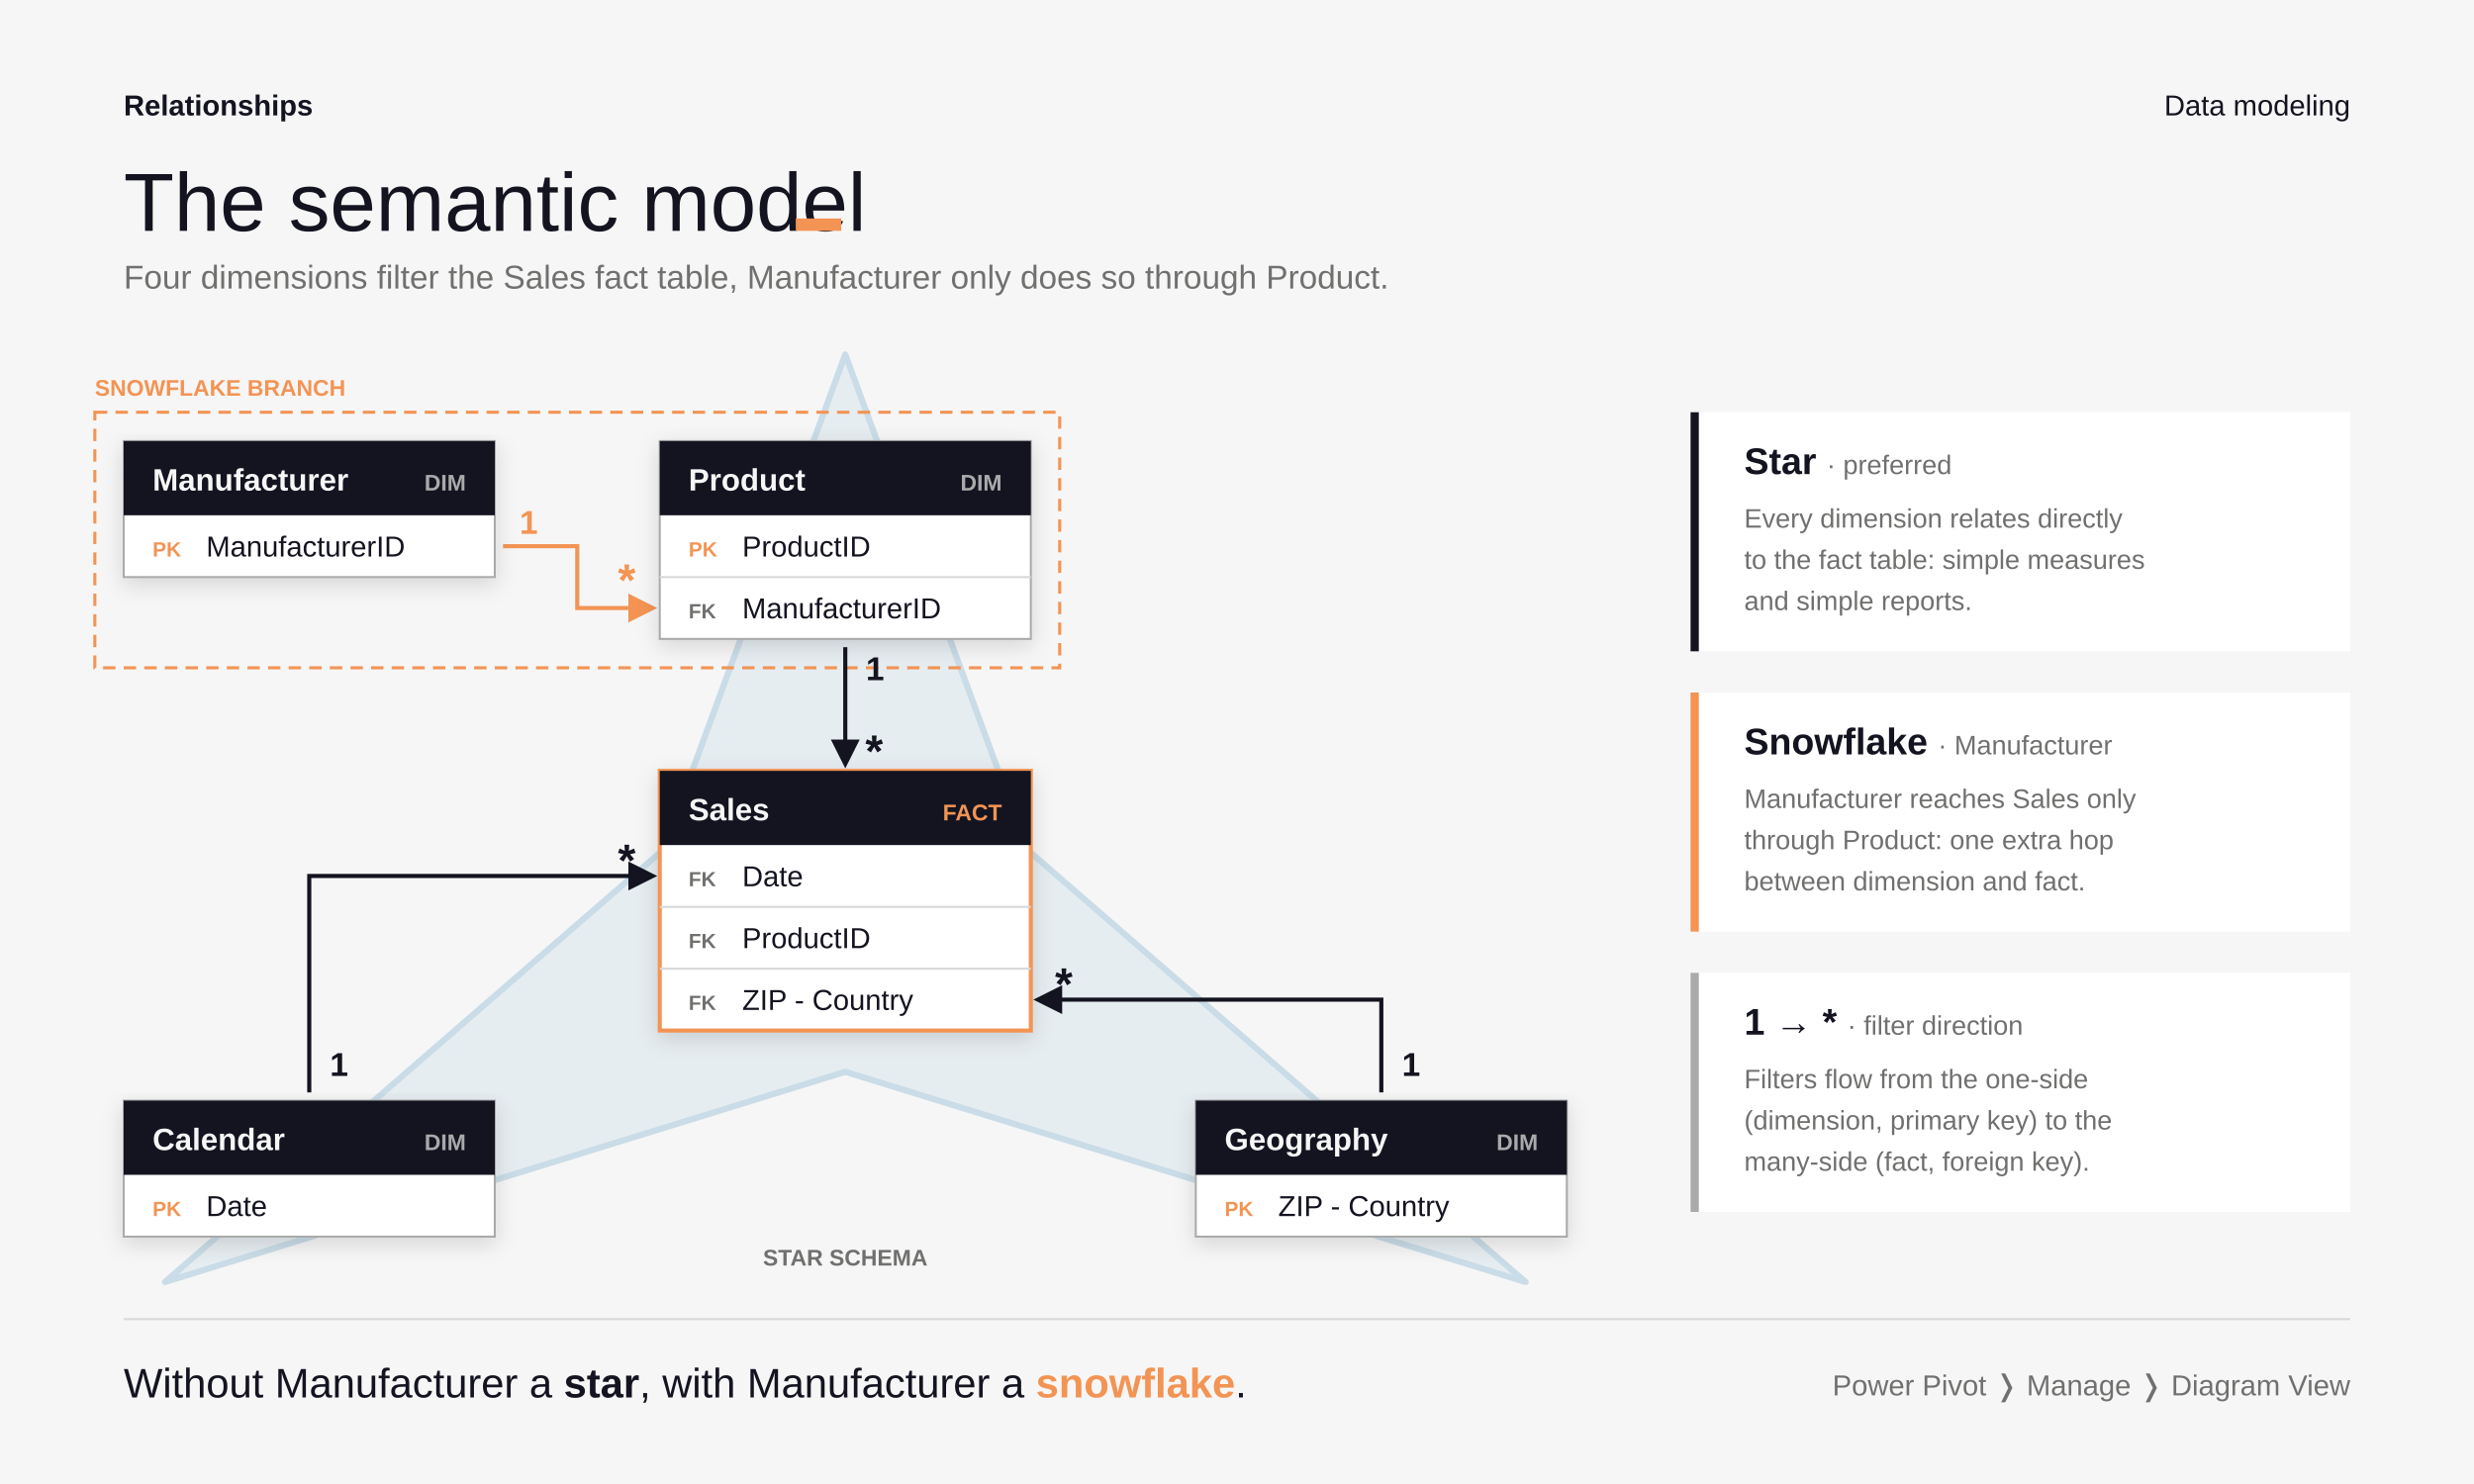
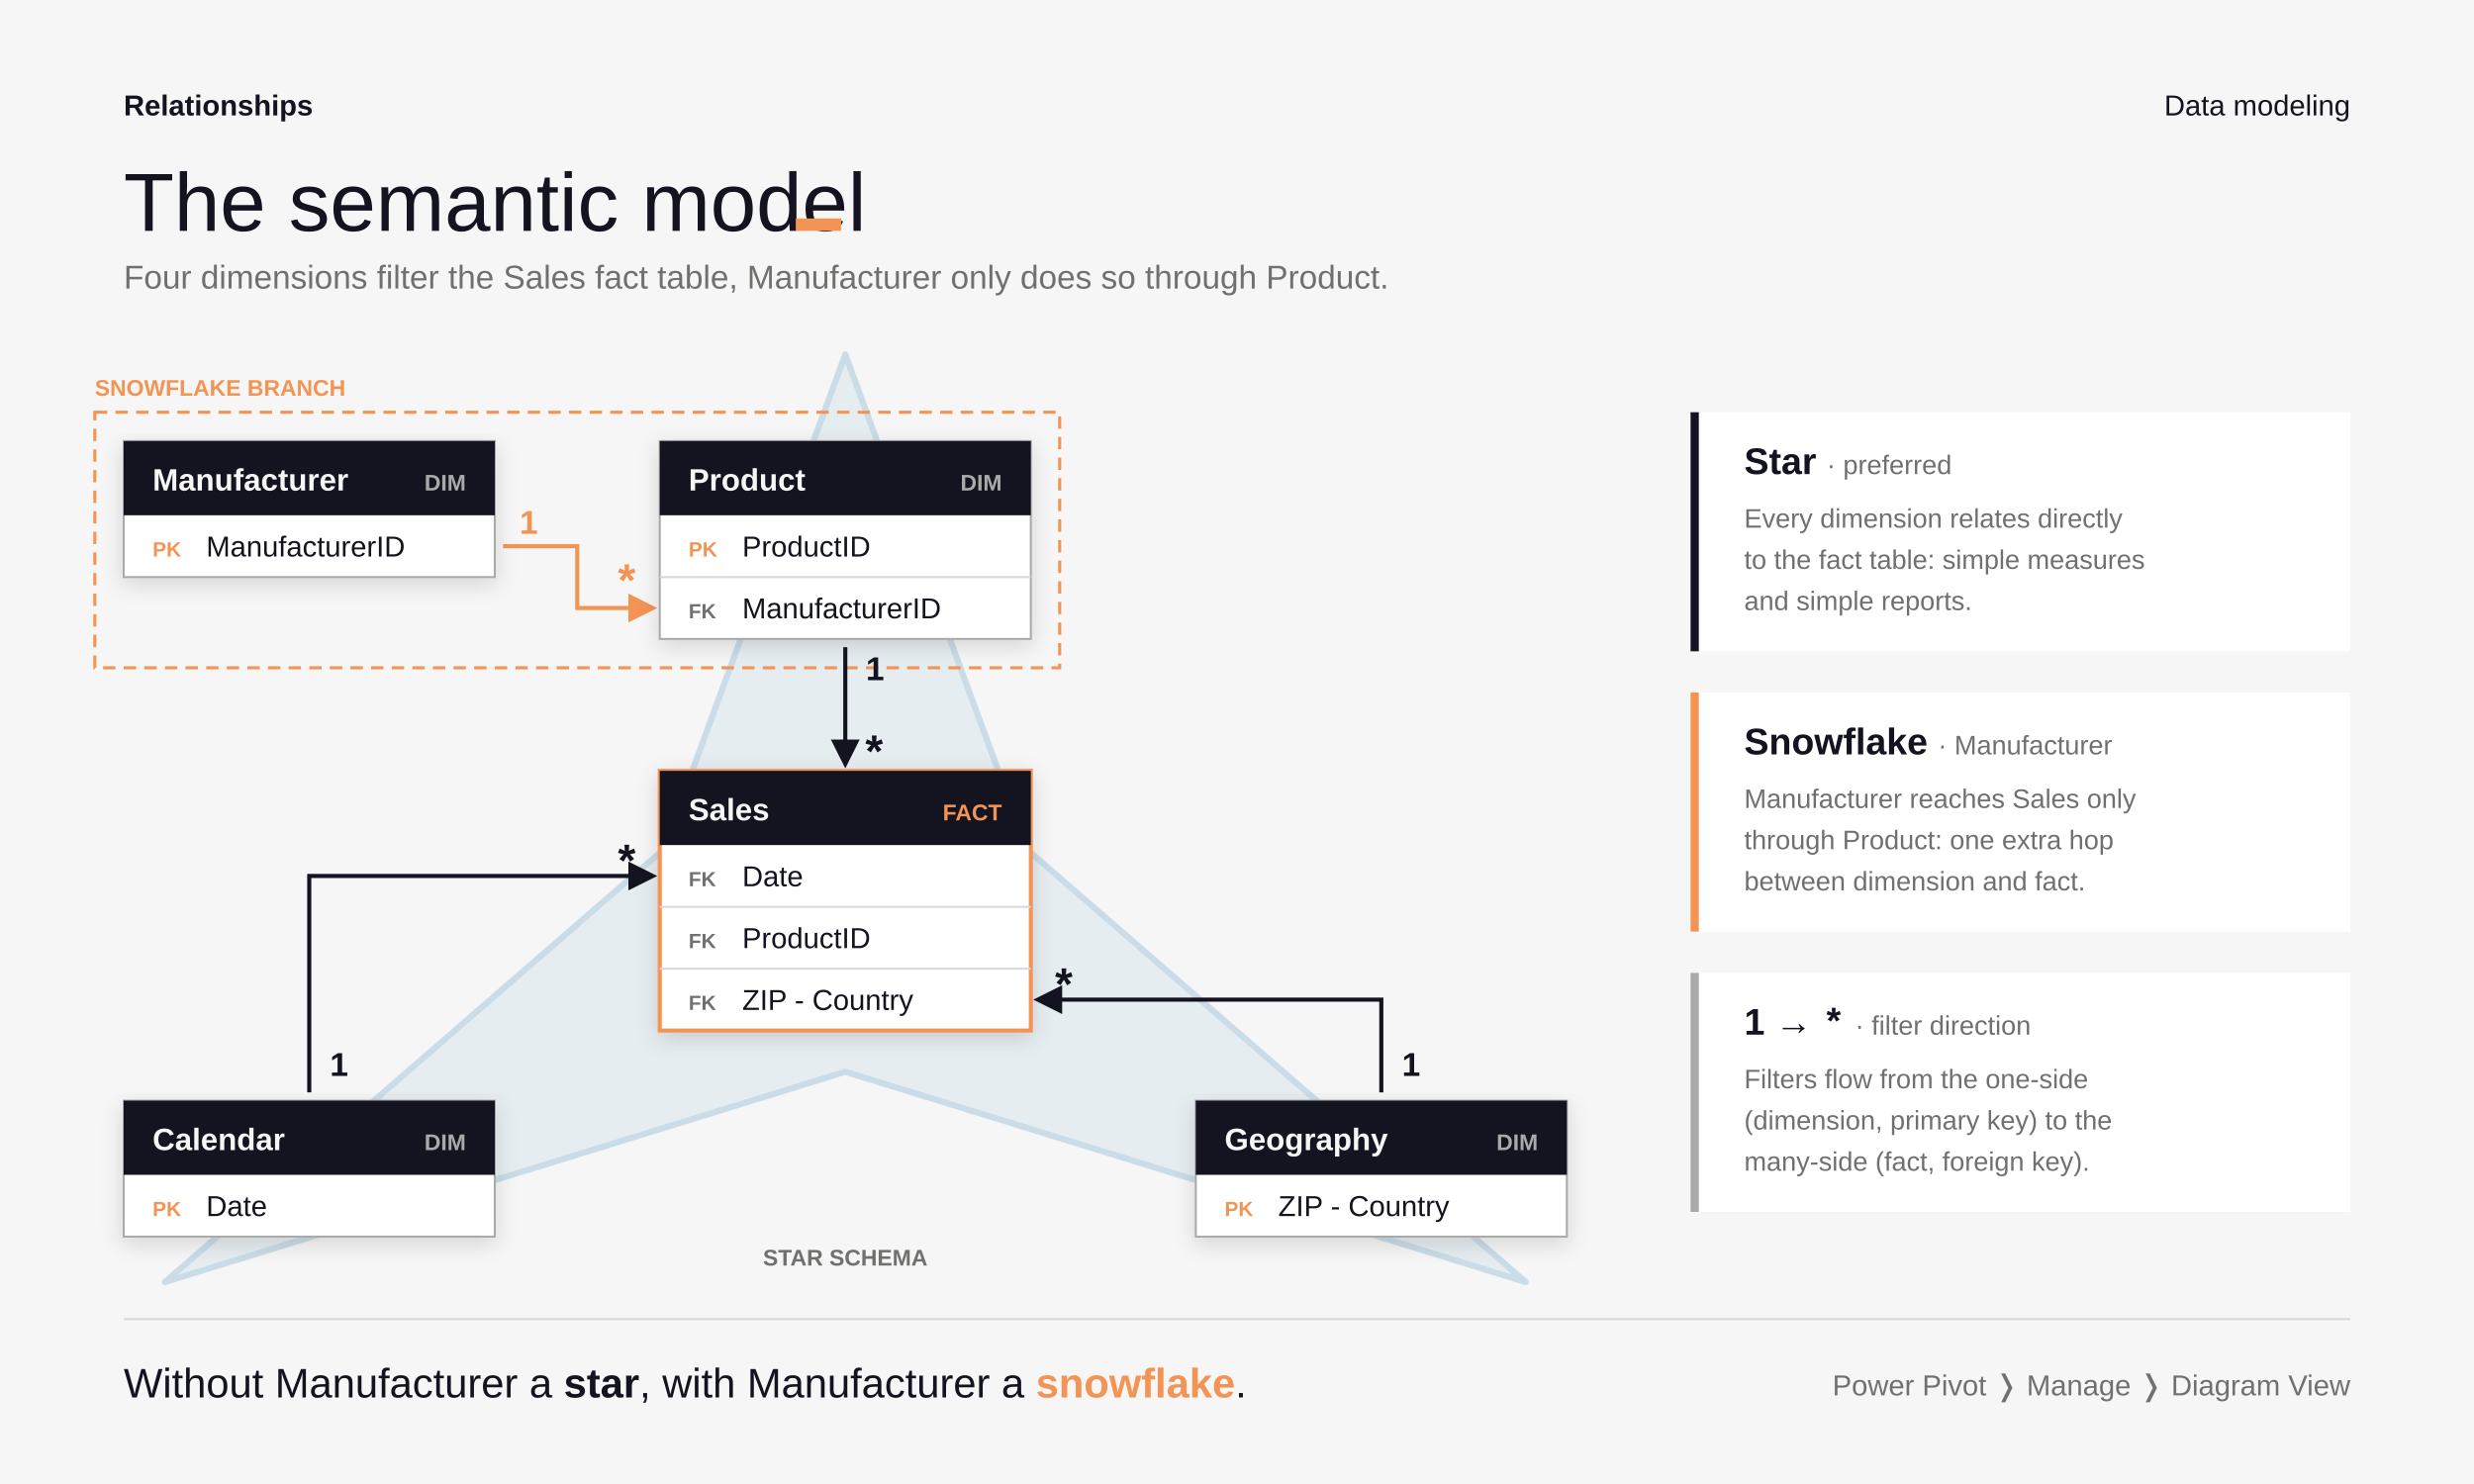
<svg xmlns="http://www.w3.org/2000/svg" viewBox="0 0 1200 720" width="1200" height="720" font-family="Circe, 'Segoe UI', Arial, sans-serif">
  <defs>
    <marker id="head" viewBox="0 0 10 10" refX="8" refY="5" markerWidth="7" markerHeight="7" orient="auto">
      <path d="M0 0 L10 5 L0 10 Z" fill="#141421" />
    </marker>
    <marker id="head-mango" viewBox="0 0 10 10" refX="8" refY="5" markerWidth="7" markerHeight="7" orient="auto">
      <path d="M0 0 L10 5 L0 10 Z" fill="#F39454" />
    </marker>
    <filter id="card" x="-10%" y="-10%" width="120%" height="130%">
      <feDropShadow dx="0" dy="3" stdDeviation="5" flood-color="#141421" flood-opacity="0.14" />
    </filter>
  </defs>
  <rect width="1200" height="720" fill="#F6F6F6" />
  <text x="60" y="56" font-size="14" font-weight="700" fill="#141421">Relationships</text>
  <text x="1140" y="56" font-size="14" fill="#141421" text-anchor="end">Data modeling</text>
  <text x="60" y="112" font-size="40" font-weight="300" fill="#141421" textLength="318" lengthAdjust="spacing">The semantic model</text>
  <rect x="386" y="106" width="22" height="6" fill="#F39454" />
  <text x="60" y="140" font-size="16" fill="#70706F">Four dimensions filter the Sales fact table, Manufacturer only does so through Product.</text>
  <polygon points="410,172 498.3,412.3 740,622 410.0,520.0 80,622 321.7,412.3" fill="#C9DCE7" fill-opacity="0.35" stroke="#C9DCE7" stroke-width="3" stroke-linejoin="round" />
  <text x="410" y="614" font-size="11" font-weight="700" fill="#70706F" text-anchor="middle">STAR SCHEMA</text>
  <rect x="46" y="200" width="468" height="124" fill="none" stroke="#F39454" stroke-width="1.5" stroke-dasharray="6 4" />
  <text x="46" y="192" font-size="11" font-weight="700" fill="#F39454">SNOWFLAKE BRANCH</text>
  <path d="M244 265.0 H280 V295.0 H316" fill="none" stroke="#F39454" stroke-width="2" marker-end="url(#head-mango)" />
  <text x="252" y="259.0" font-size="16" font-weight="700" fill="#F39454" text-anchor="start">1</text>
  <text x="304" y="289.0" font-family="Arial, sans-serif" font-size="22" font-weight="700" fill="#F39454" text-anchor="middle">*</text>
  <path d="M410.0 314 V370" fill="none" stroke="#141421" stroke-width="2" marker-end="url(#head)" />
  <text x="420.0" y="330" font-size="16" font-weight="700" fill="#141421" text-anchor="start">1</text>
  <text x="424.0" y="372" font-family="Arial, sans-serif" font-size="22" font-weight="700" fill="#141421" text-anchor="middle">*</text>
  <path d="M150.0 530 V425.0 H316" fill="none" stroke="#141421" stroke-width="2" marker-end="url(#head)" />
  <text x="160.0" y="522" font-size="16" font-weight="700" fill="#141421" text-anchor="start">1</text>
  <text x="304" y="425.0" font-family="Arial, sans-serif" font-size="22" font-weight="700" fill="#141421" text-anchor="middle">*</text>
  <path d="M670.0 530 V485.0 H504" fill="none" stroke="#141421" stroke-width="2" marker-end="url(#head)" />
  <text x="680.0" y="522" font-size="16" font-weight="700" fill="#141421" text-anchor="start">1</text>
  <text x="516" y="485.0" font-family="Arial, sans-serif" font-size="22" font-weight="700" fill="#141421" text-anchor="middle">*</text>
  <rect x="60" y="214" width="180" height="66" fill="#FFFFFF" stroke="#A9AAAA" stroke-width="1" filter="url(#card)" />
  <rect x="60" y="214" width="180" height="36" fill="#141421" />
  <text x="74" y="238" font-size="15" font-weight="700" fill="#F6F6F6">Manufacturer</text>
  <text x="226" y="238" font-size="11" font-weight="700" fill="#A9AAAA" text-anchor="end">DIM</text>
  <text x="74" y="270" font-size="10" font-weight="700" fill="#F39454">PK</text>
  <text x="100" y="270" font-size="14" fill="#141421">ManufacturerID</text>
  <rect x="320" y="214" width="180" height="96" fill="#FFFFFF" stroke="#A9AAAA" stroke-width="1" filter="url(#card)" />
  <rect x="320" y="214" width="180" height="36" fill="#141421" />
  <text x="334" y="238" font-size="15" font-weight="700" fill="#F6F6F6">Product</text>
  <text x="486" y="238" font-size="11" font-weight="700" fill="#A9AAAA" text-anchor="end">DIM</text>
  <text x="334" y="270" font-size="10" font-weight="700" fill="#F39454">PK</text>
  <text x="360" y="270" font-size="14" fill="#141421">ProductID</text>
  <line x1="320" y1="280" x2="500" y2="280" stroke="#D7D8D8" />
  <text x="334" y="300" font-size="10" font-weight="700" fill="#70706F">FK</text>
  <text x="360" y="300" font-size="14" fill="#141421">ManufacturerID</text>
  <rect x="320" y="374" width="180" height="126" fill="#FFFFFF" stroke="#F39454" stroke-width="2" filter="url(#card)" />
  <rect x="320" y="374" width="180" height="36" fill="#141421" />
  <text x="334" y="398" font-size="15" font-weight="700" fill="#F6F6F6">Sales</text>
  <text x="486" y="398" font-size="11" font-weight="700" fill="#F39454" text-anchor="end">FACT</text>
  <text x="334" y="430" font-size="10" font-weight="700" fill="#70706F">FK</text>
  <text x="360" y="430" font-size="14" fill="#141421">Date</text>
  <line x1="320" y1="440" x2="500" y2="440" stroke="#D7D8D8" />
  <text x="334" y="460" font-size="10" font-weight="700" fill="#70706F">FK</text>
  <text x="360" y="460" font-size="14" fill="#141421">ProductID</text>
  <line x1="320" y1="470" x2="500" y2="470" stroke="#D7D8D8" />
  <text x="334" y="490" font-size="10" font-weight="700" fill="#70706F">FK</text>
  <text x="360" y="490" font-size="14" fill="#141421">ZIP - Country</text>
  <rect x="60" y="534" width="180" height="66" fill="#FFFFFF" stroke="#A9AAAA" stroke-width="1" filter="url(#card)" />
  <rect x="60" y="534" width="180" height="36" fill="#141421" />
  <text x="74" y="558" font-size="15" font-weight="700" fill="#F6F6F6">Calendar</text>
  <text x="226" y="558" font-size="11" font-weight="700" fill="#A9AAAA" text-anchor="end">DIM</text>
  <text x="74" y="590" font-size="10" font-weight="700" fill="#F39454">PK</text>
  <text x="100" y="590" font-size="14" fill="#141421">Date</text>
  <rect x="580" y="534" width="180" height="66" fill="#FFFFFF" stroke="#A9AAAA" stroke-width="1" filter="url(#card)" />
  <rect x="580" y="534" width="180" height="36" fill="#141421" />
  <text x="594" y="558" font-size="15" font-weight="700" fill="#F6F6F6">Geography</text>
  <text x="746" y="558" font-size="11" font-weight="700" fill="#A9AAAA" text-anchor="end">DIM</text>
  <text x="594" y="590" font-size="10" font-weight="700" fill="#F39454">PK</text>
  <text x="620" y="590" font-size="14" fill="#141421">ZIP - Country</text>
  <rect x="820" y="200" width="320" height="116" fill="#FFFFFF" />
  <rect x="820" y="200" width="4" height="116" fill="#141421" />
  <text x="846" y="230" font-size="18" font-weight="700" fill="#141421">Star <tspan font-size="13" font-weight="400" fill="#70706F">· preferred</tspan>
  </text>
  <text x="846" y="256" font-size="13" fill="#70706F">Every dimension relates directly</text>
  <text x="846" y="276" font-size="13" fill="#70706F">to the fact table: simple measures</text>
  <text x="846" y="296" font-size="13" fill="#70706F">and simple reports.</text>
  <rect x="820" y="336" width="320" height="116" fill="#FFFFFF" />
  <rect x="820" y="336" width="4" height="116" fill="#F39454" />
  <text x="846" y="366" font-size="18" font-weight="700" fill="#141421">Snowflake <tspan font-size="13" font-weight="400" fill="#70706F">· Manufacturer</tspan>
  </text>
  <text x="846" y="392" font-size="13" fill="#70706F">Manufacturer reaches Sales only</text>
  <text x="846" y="412" font-size="13" fill="#70706F">through Product: one extra hop</text>
  <text x="846" y="432" font-size="13" fill="#70706F">between dimension and fact.</text>
  <rect x="820" y="472" width="320" height="116" fill="#FFFFFF" />
  <rect x="820" y="472" width="4" height="116" fill="#A9AAAA" />
-   <text x="846" y="502" font-size="18" font-weight="700" fill="#141421">1 → * <tspan font-size="13" font-weight="400" fill="#70706F">· filter direction</tspan>
+   <text x="846" y="502" font-size="18" font-weight="700" fill="#141421">1 → <tspan font-family="Consolas, 'Courier New', monospace">*</tspan>
+     <tspan font-size="13" font-weight="400" fill="#70706F">· filter direction</tspan>
  </text>
  <text x="846" y="528" font-size="13" fill="#70706F">Filters flow from the one-side</text>
  <text x="846" y="548" font-size="13" fill="#70706F">(dimension, primary key) to the</text>
  <text x="846" y="568" font-size="13" fill="#70706F">many-side (fact, foreign key).</text>
  <line x1="60" y1="640" x2="1140" y2="640" stroke="#D7D8D8" stroke-width="1" />
  <text x="60" y="678" font-size="20" fill="#141421">Without Manufacturer a <tspan font-weight="700">star</tspan>, with Manufacturer a <tspan font-weight="700" fill="#F39454">snowflake</tspan>.</text>
  <text x="1140" y="677" font-size="14" fill="#70706F" text-anchor="end">Power Pivot ❭ Manage ❭ Diagram View</text>
</svg>
